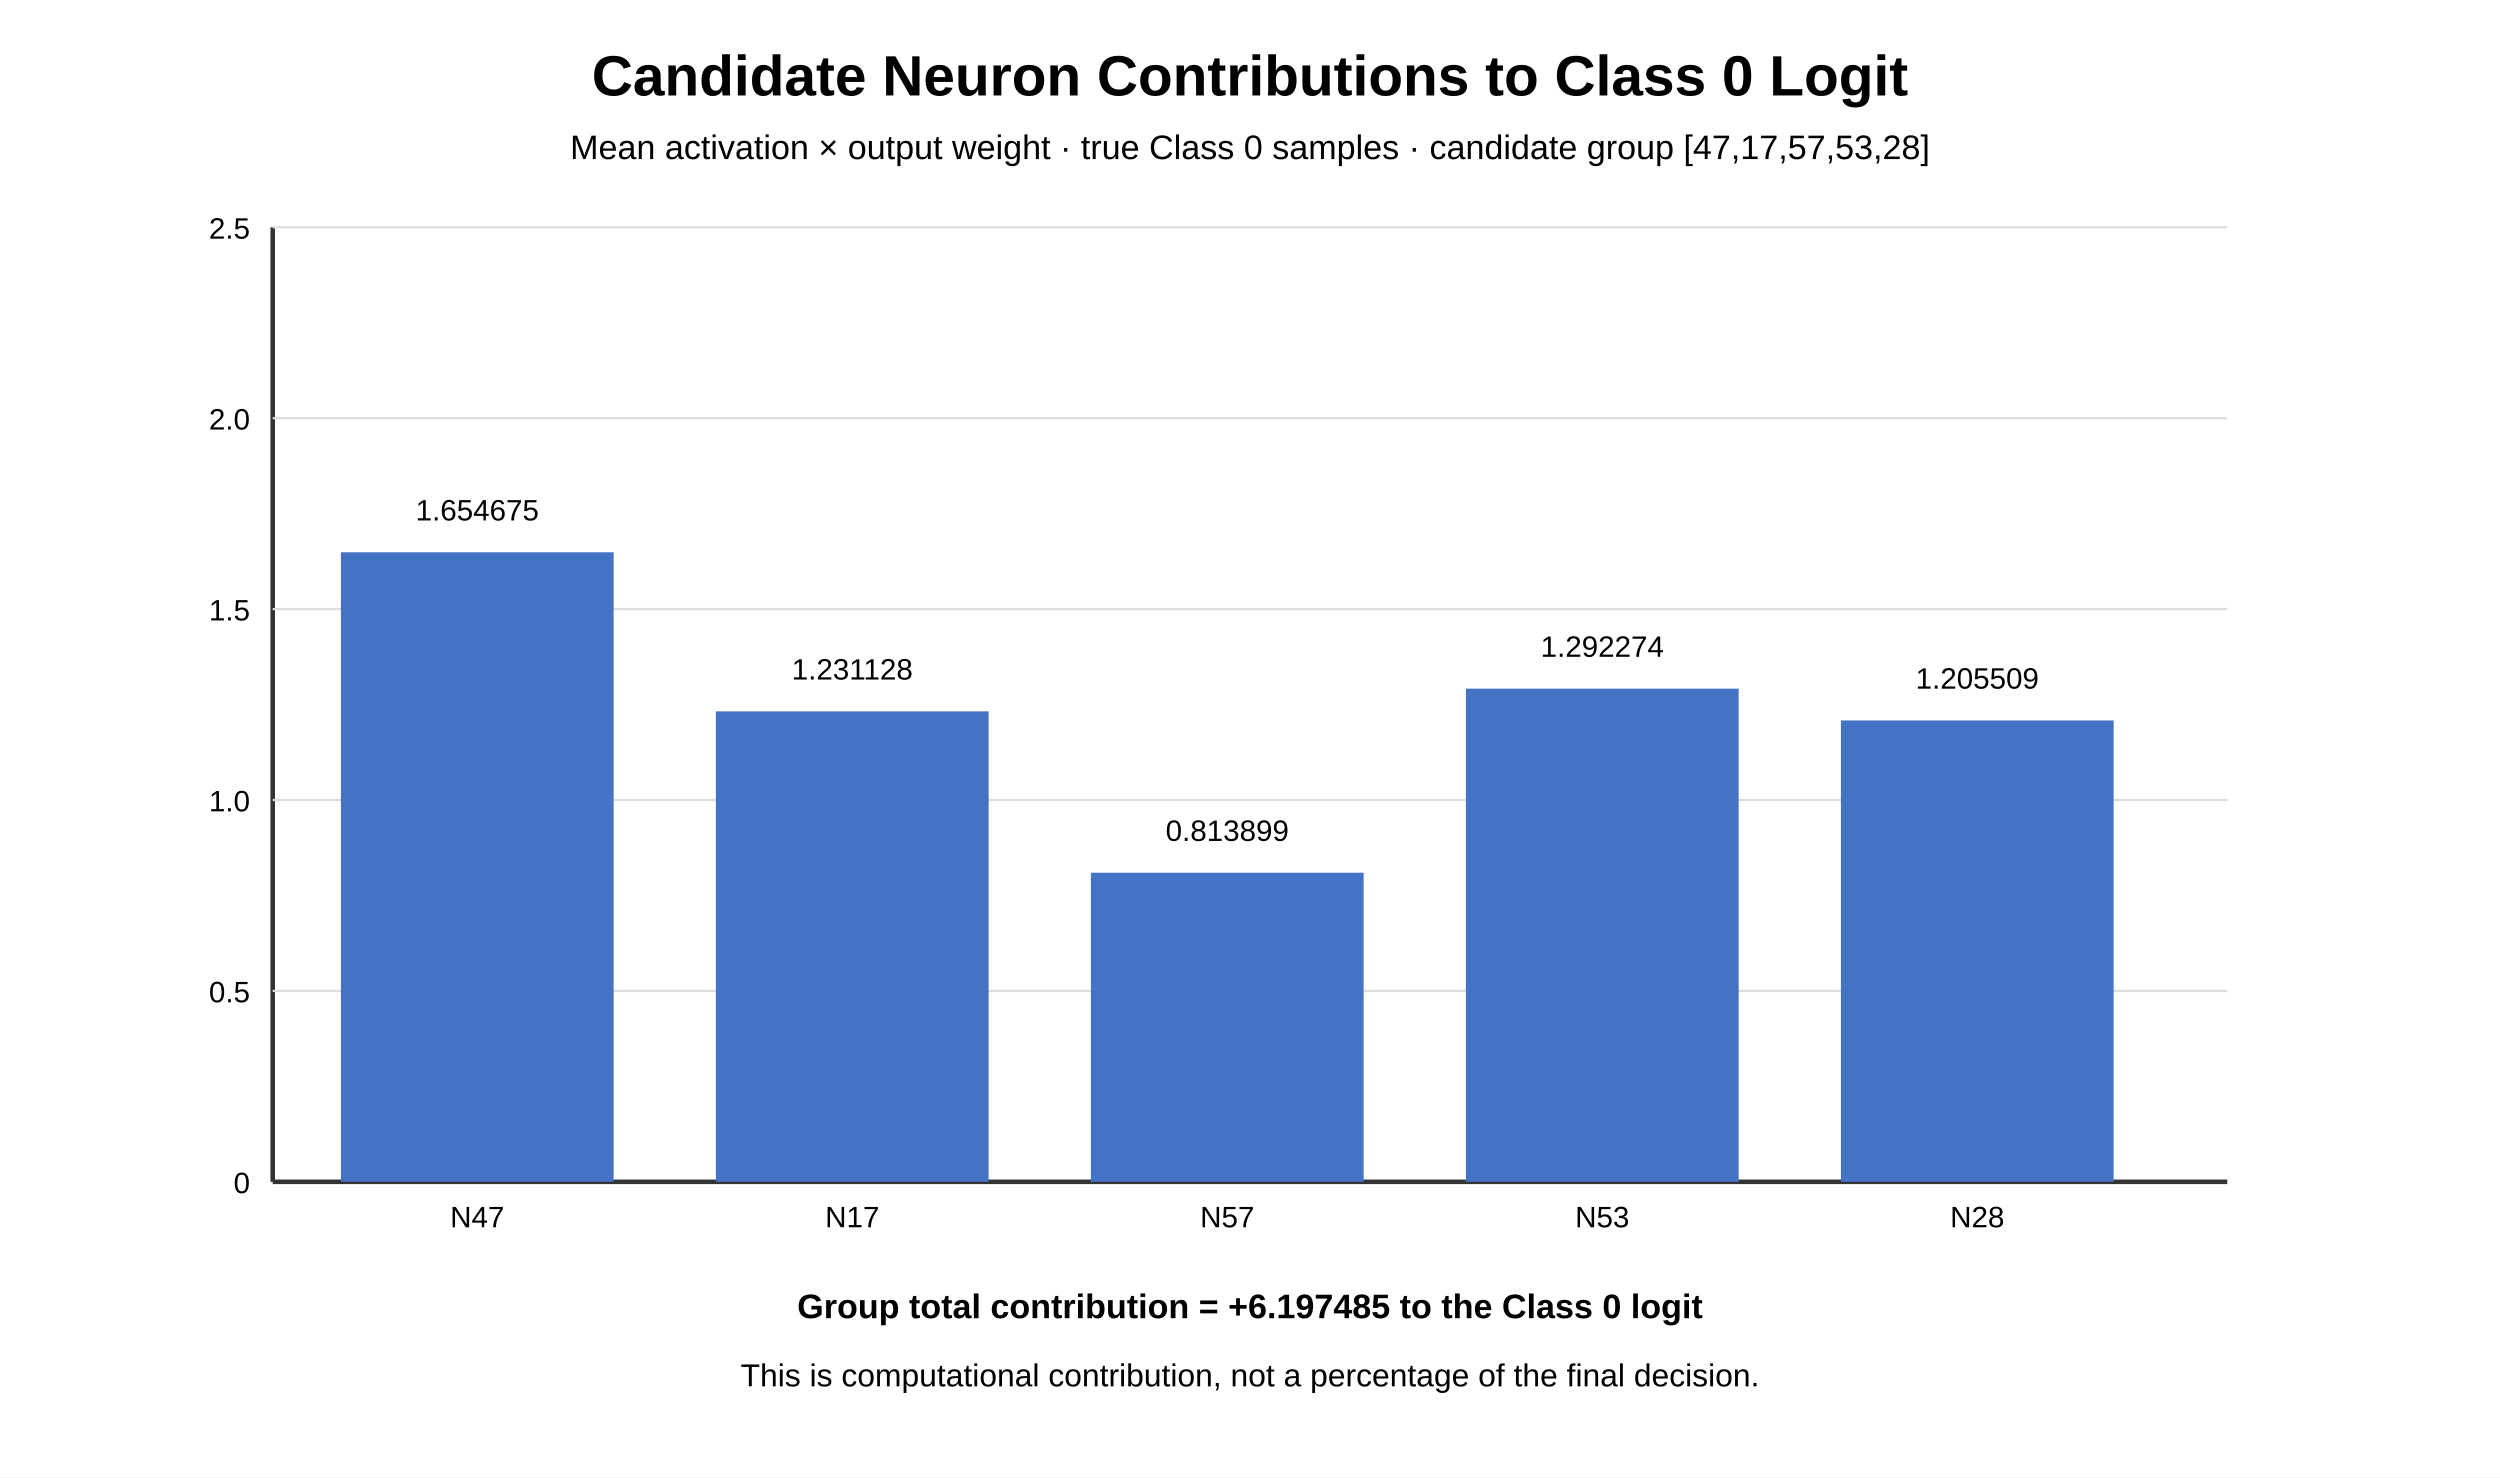
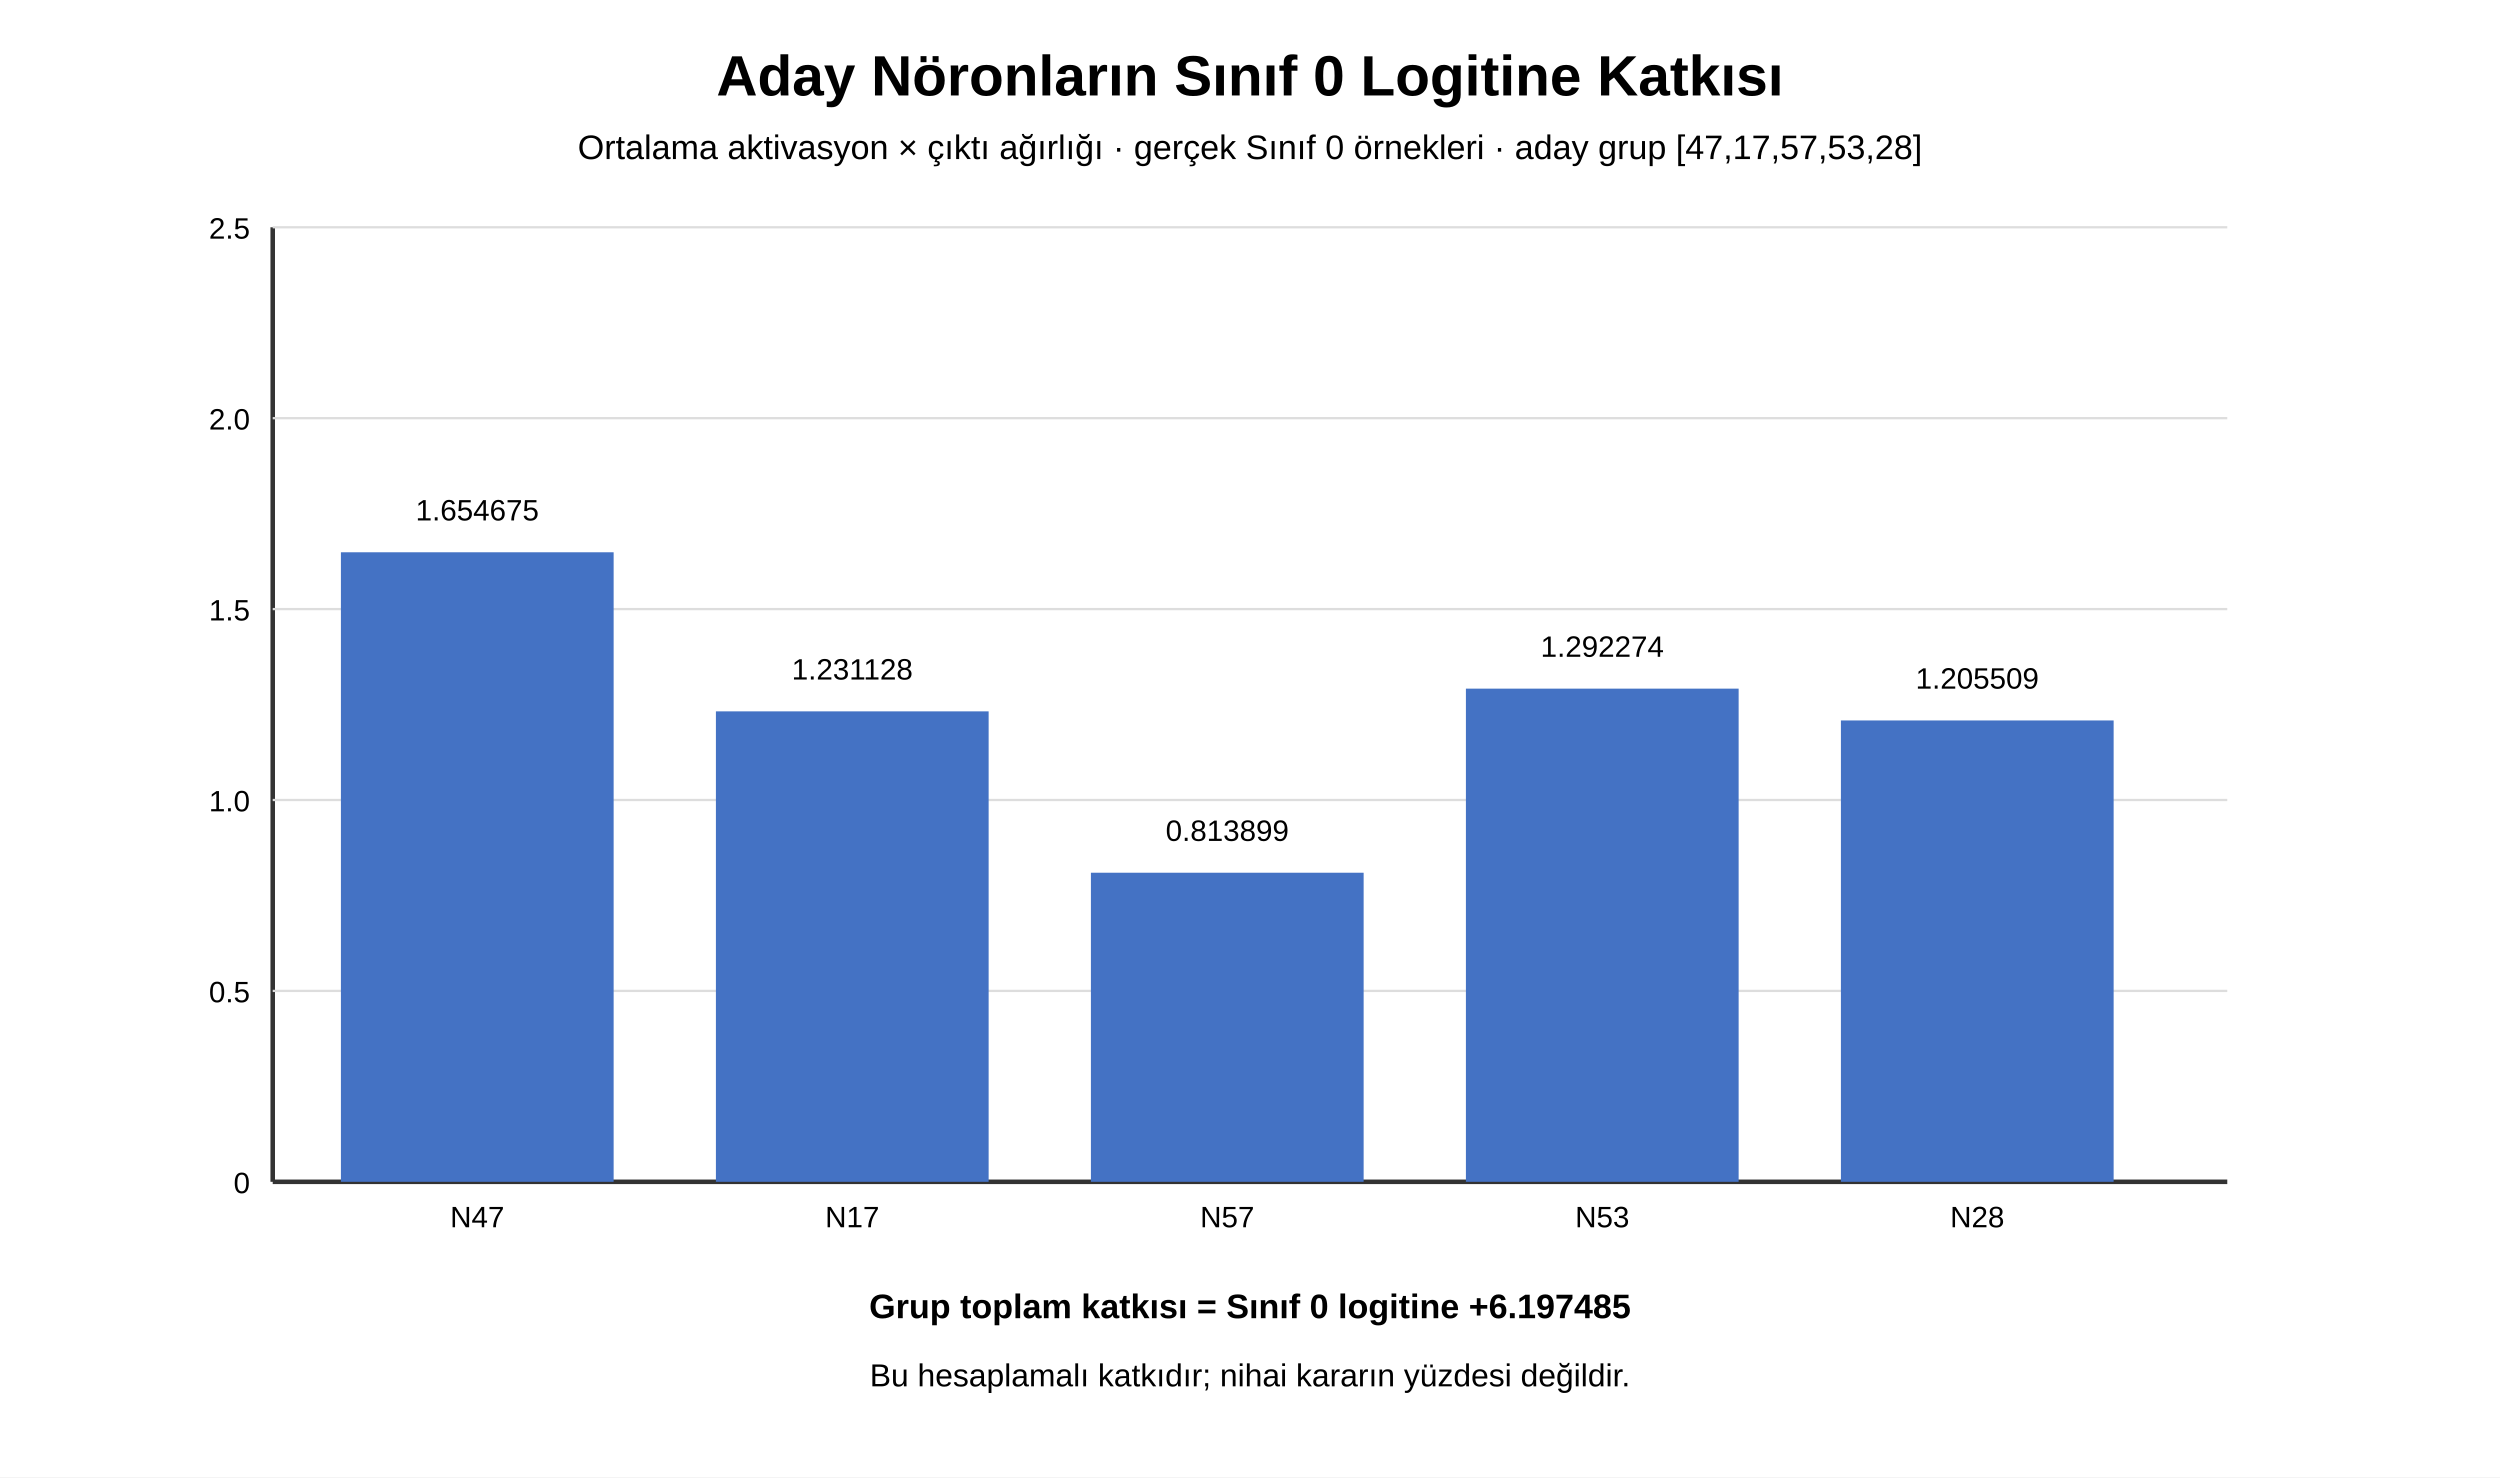
<svg xmlns="http://www.w3.org/2000/svg" width="1100" height="650" viewBox="0 0 1100 650">
  <rect width="1100" height="650" fill="white" />
-   <text x="550" y="42" text-anchor="middle" font-family="Arial" font-size="25" font-weight="bold">Candidate Neuron Contributions to Class 0 Logit</text>
-   <text x="550" y="70" text-anchor="middle" font-family="Arial" font-size="15">Mean activation × output weight · true Class 0 samples · candidate group [47,17,57,53,28]</text>
+   <text x="550" y="42" text-anchor="middle" font-family="Arial" font-size="25" font-weight="bold">Aday Nöronların Sınıf 0 Logitine Katkısı</text>
+   <text x="550" y="70" text-anchor="middle" font-family="Arial" font-size="15">Ortalama aktivasyon × çıktı ağırlığı · gerçek Sınıf 0 örnekleri · aday grup [47,17,57,53,28]</text>
  <line x1="120" y1="520" x2="980" y2="520" stroke="#333" stroke-width="2" />
  <line x1="120" y1="100" x2="120" y2="520" stroke="#333" stroke-width="2" />
  <g stroke="#ddd">
    <line x1="120" y1="436" x2="980" y2="436" />
    <line x1="120" y1="352" x2="980" y2="352" />
    <line x1="120" y1="268" x2="980" y2="268" />
    <line x1="120" y1="184" x2="980" y2="184" />
    <line x1="120" y1="100" x2="980" y2="100" />
  </g>
  <g font-family="Arial" font-size="13" text-anchor="end">
    <text x="110" y="525">0</text>
    <text x="110" y="441">0.5</text>
    <text x="110" y="357">1.0</text>
    <text x="110" y="273">1.5</text>
    <text x="110" y="189">2.0</text>
    <text x="110" y="105">2.5</text>
  </g>
  <g fill="#4472C4">
    <rect x="150" y="243" width="120" height="277" />
    <rect x="315" y="313" width="120" height="207" />
    <rect x="480" y="384" width="120" height="136" />
    <rect x="645" y="303" width="120" height="217" />
    <rect x="810" y="317" width="120" height="203" />
  </g>
  <g font-family="Arial" font-size="13" text-anchor="middle">
    <text x="210" y="229">1.654675</text>
    <text x="375" y="299">1.231128</text>
    <text x="540" y="370">0.813899</text>
    <text x="705" y="289">1.292274</text>
    <text x="870" y="303">1.205509</text>
    <text x="210" y="540">N47</text>
    <text x="375" y="540">N17</text>
    <text x="540" y="540">N57</text>
    <text x="705" y="540">N53</text>
    <text x="870" y="540">N28</text>
  </g>
-   <text x="550" y="580" text-anchor="middle" font-family="Arial" font-size="15" font-weight="bold">Group total contribution = +6.197485 to the Class 0 logit</text>
-   <text x="550" y="610" text-anchor="middle" font-family="Arial" font-size="14">This is computational contribution, not a percentage of the final decision.</text>
+   <text x="550" y="580" text-anchor="middle" font-family="Arial" font-size="15" font-weight="bold">Grup toplam katkısı = Sınıf 0 logitine +6.197485</text>
+   <text x="550" y="610" text-anchor="middle" font-family="Arial" font-size="14">Bu hesaplamalı katkıdır; nihai kararın yüzdesi değildir.</text>
</svg>
